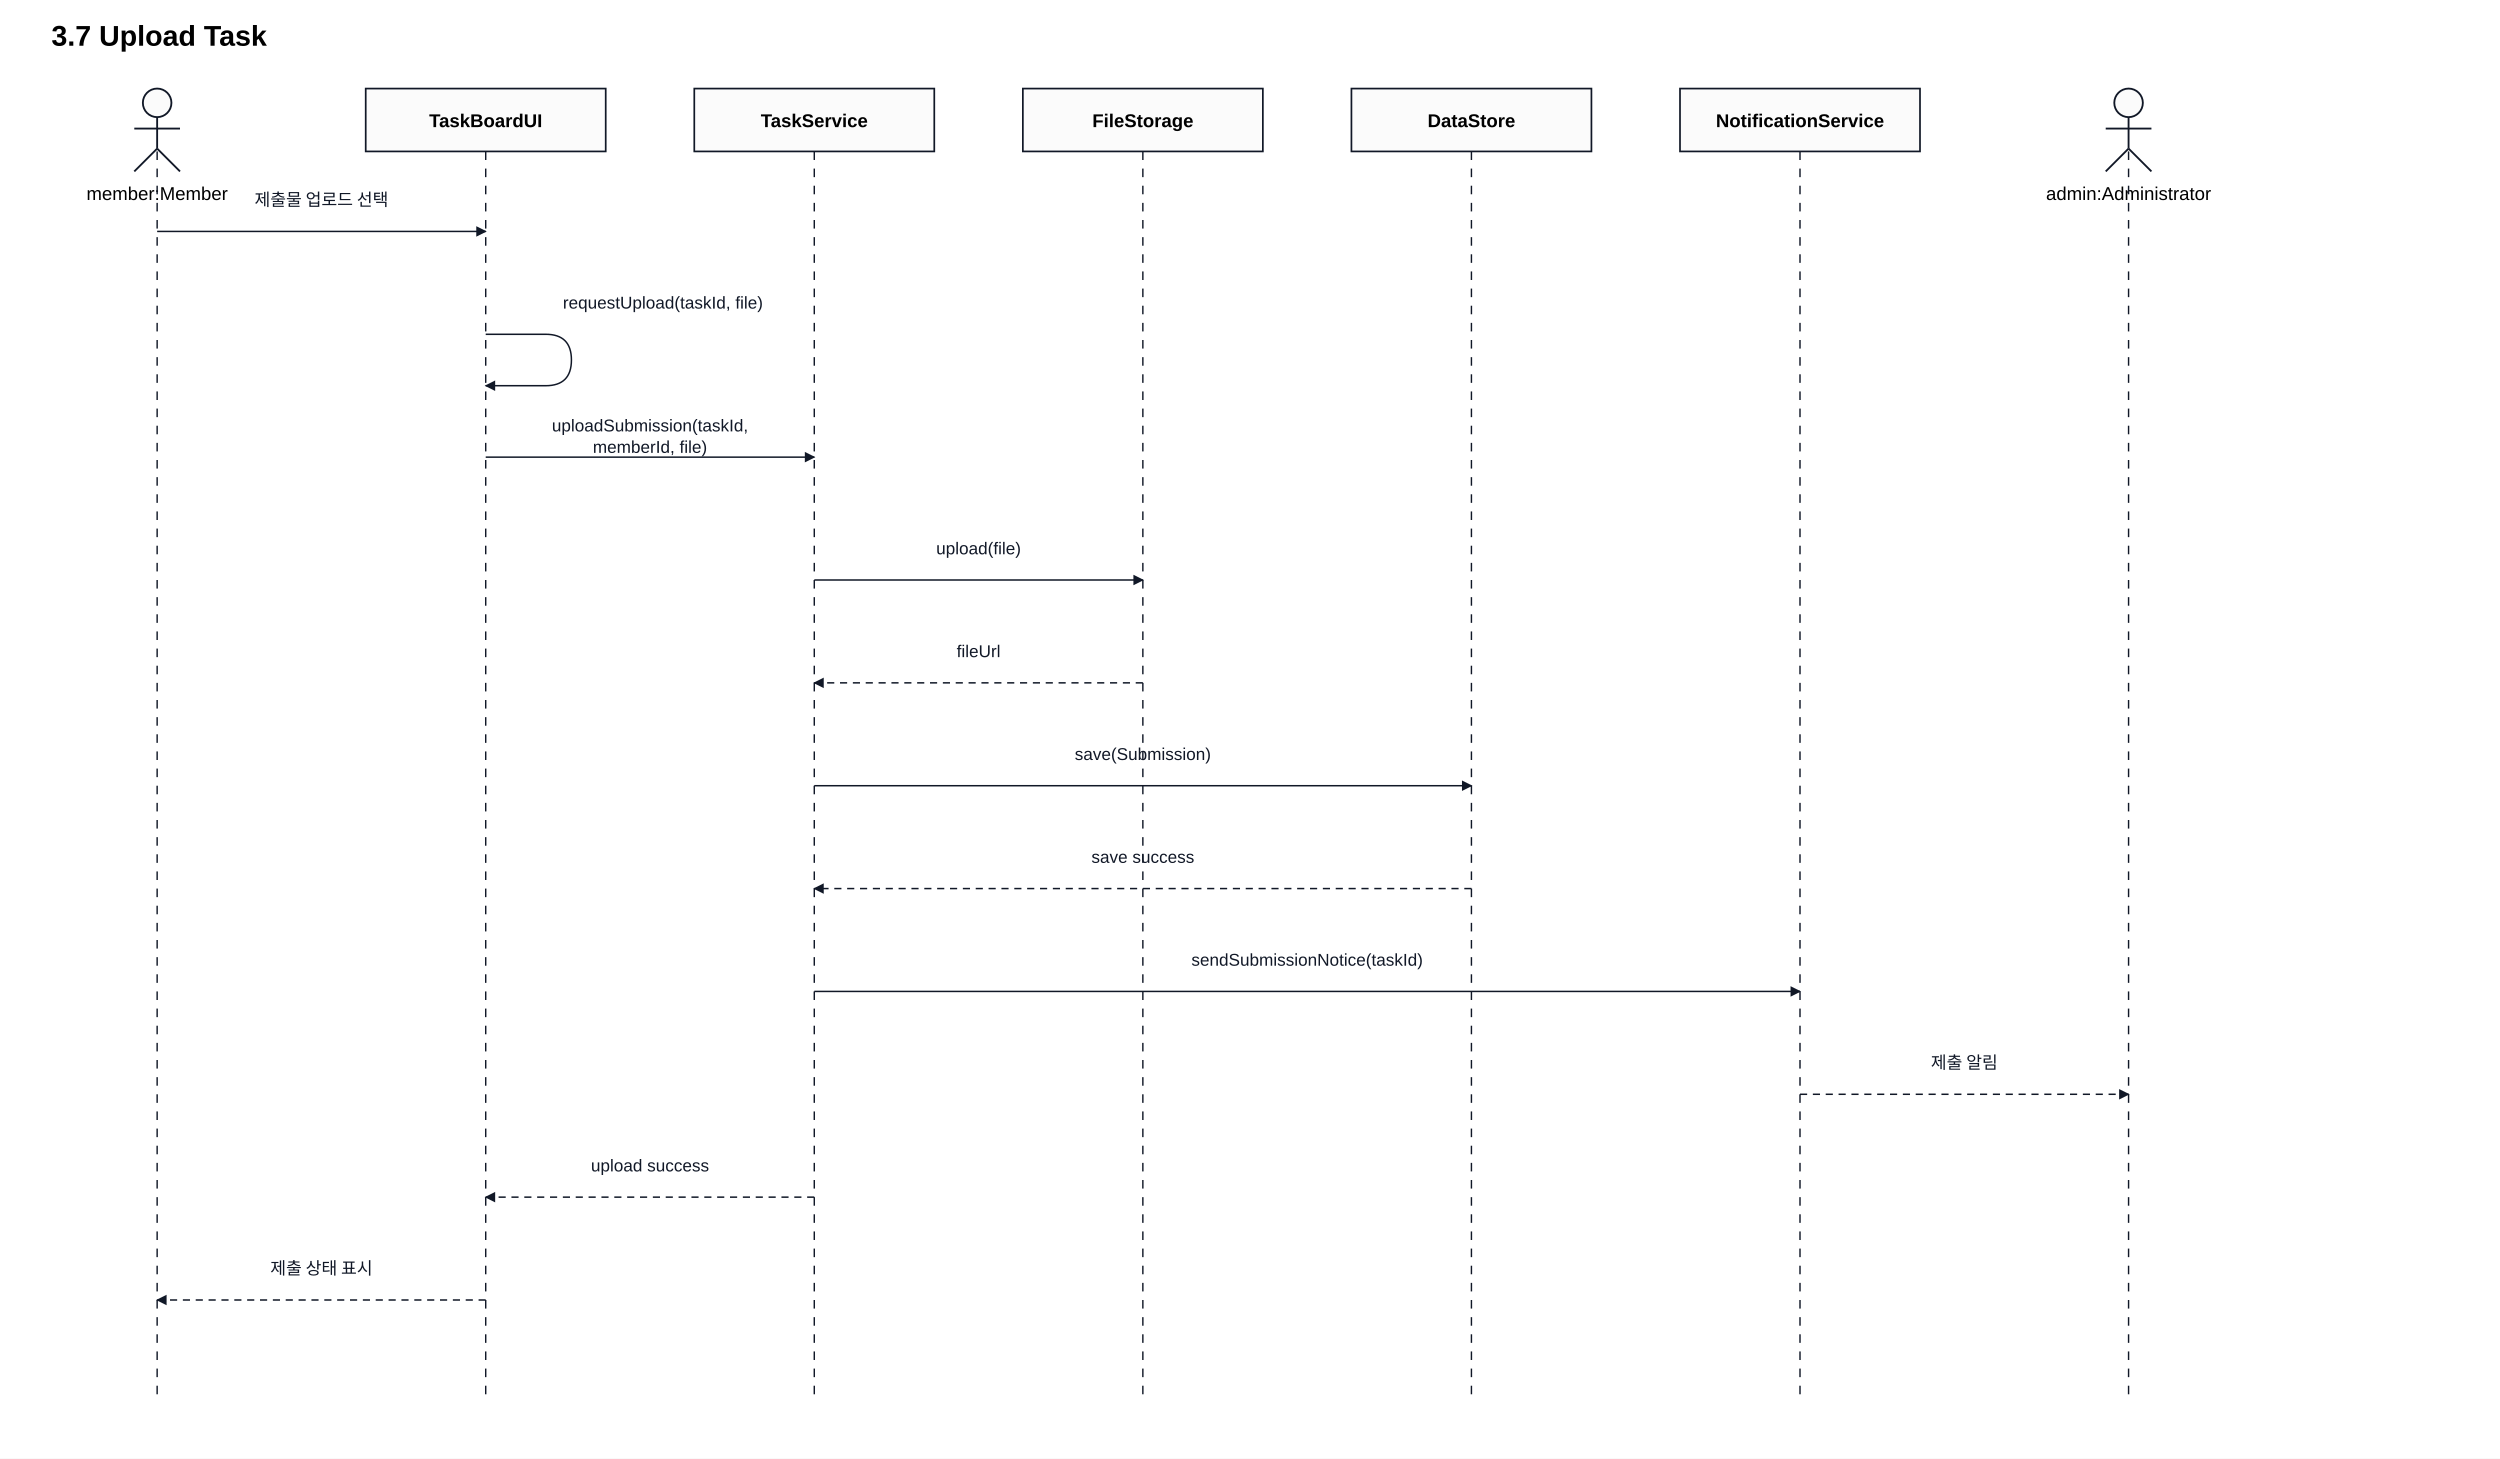
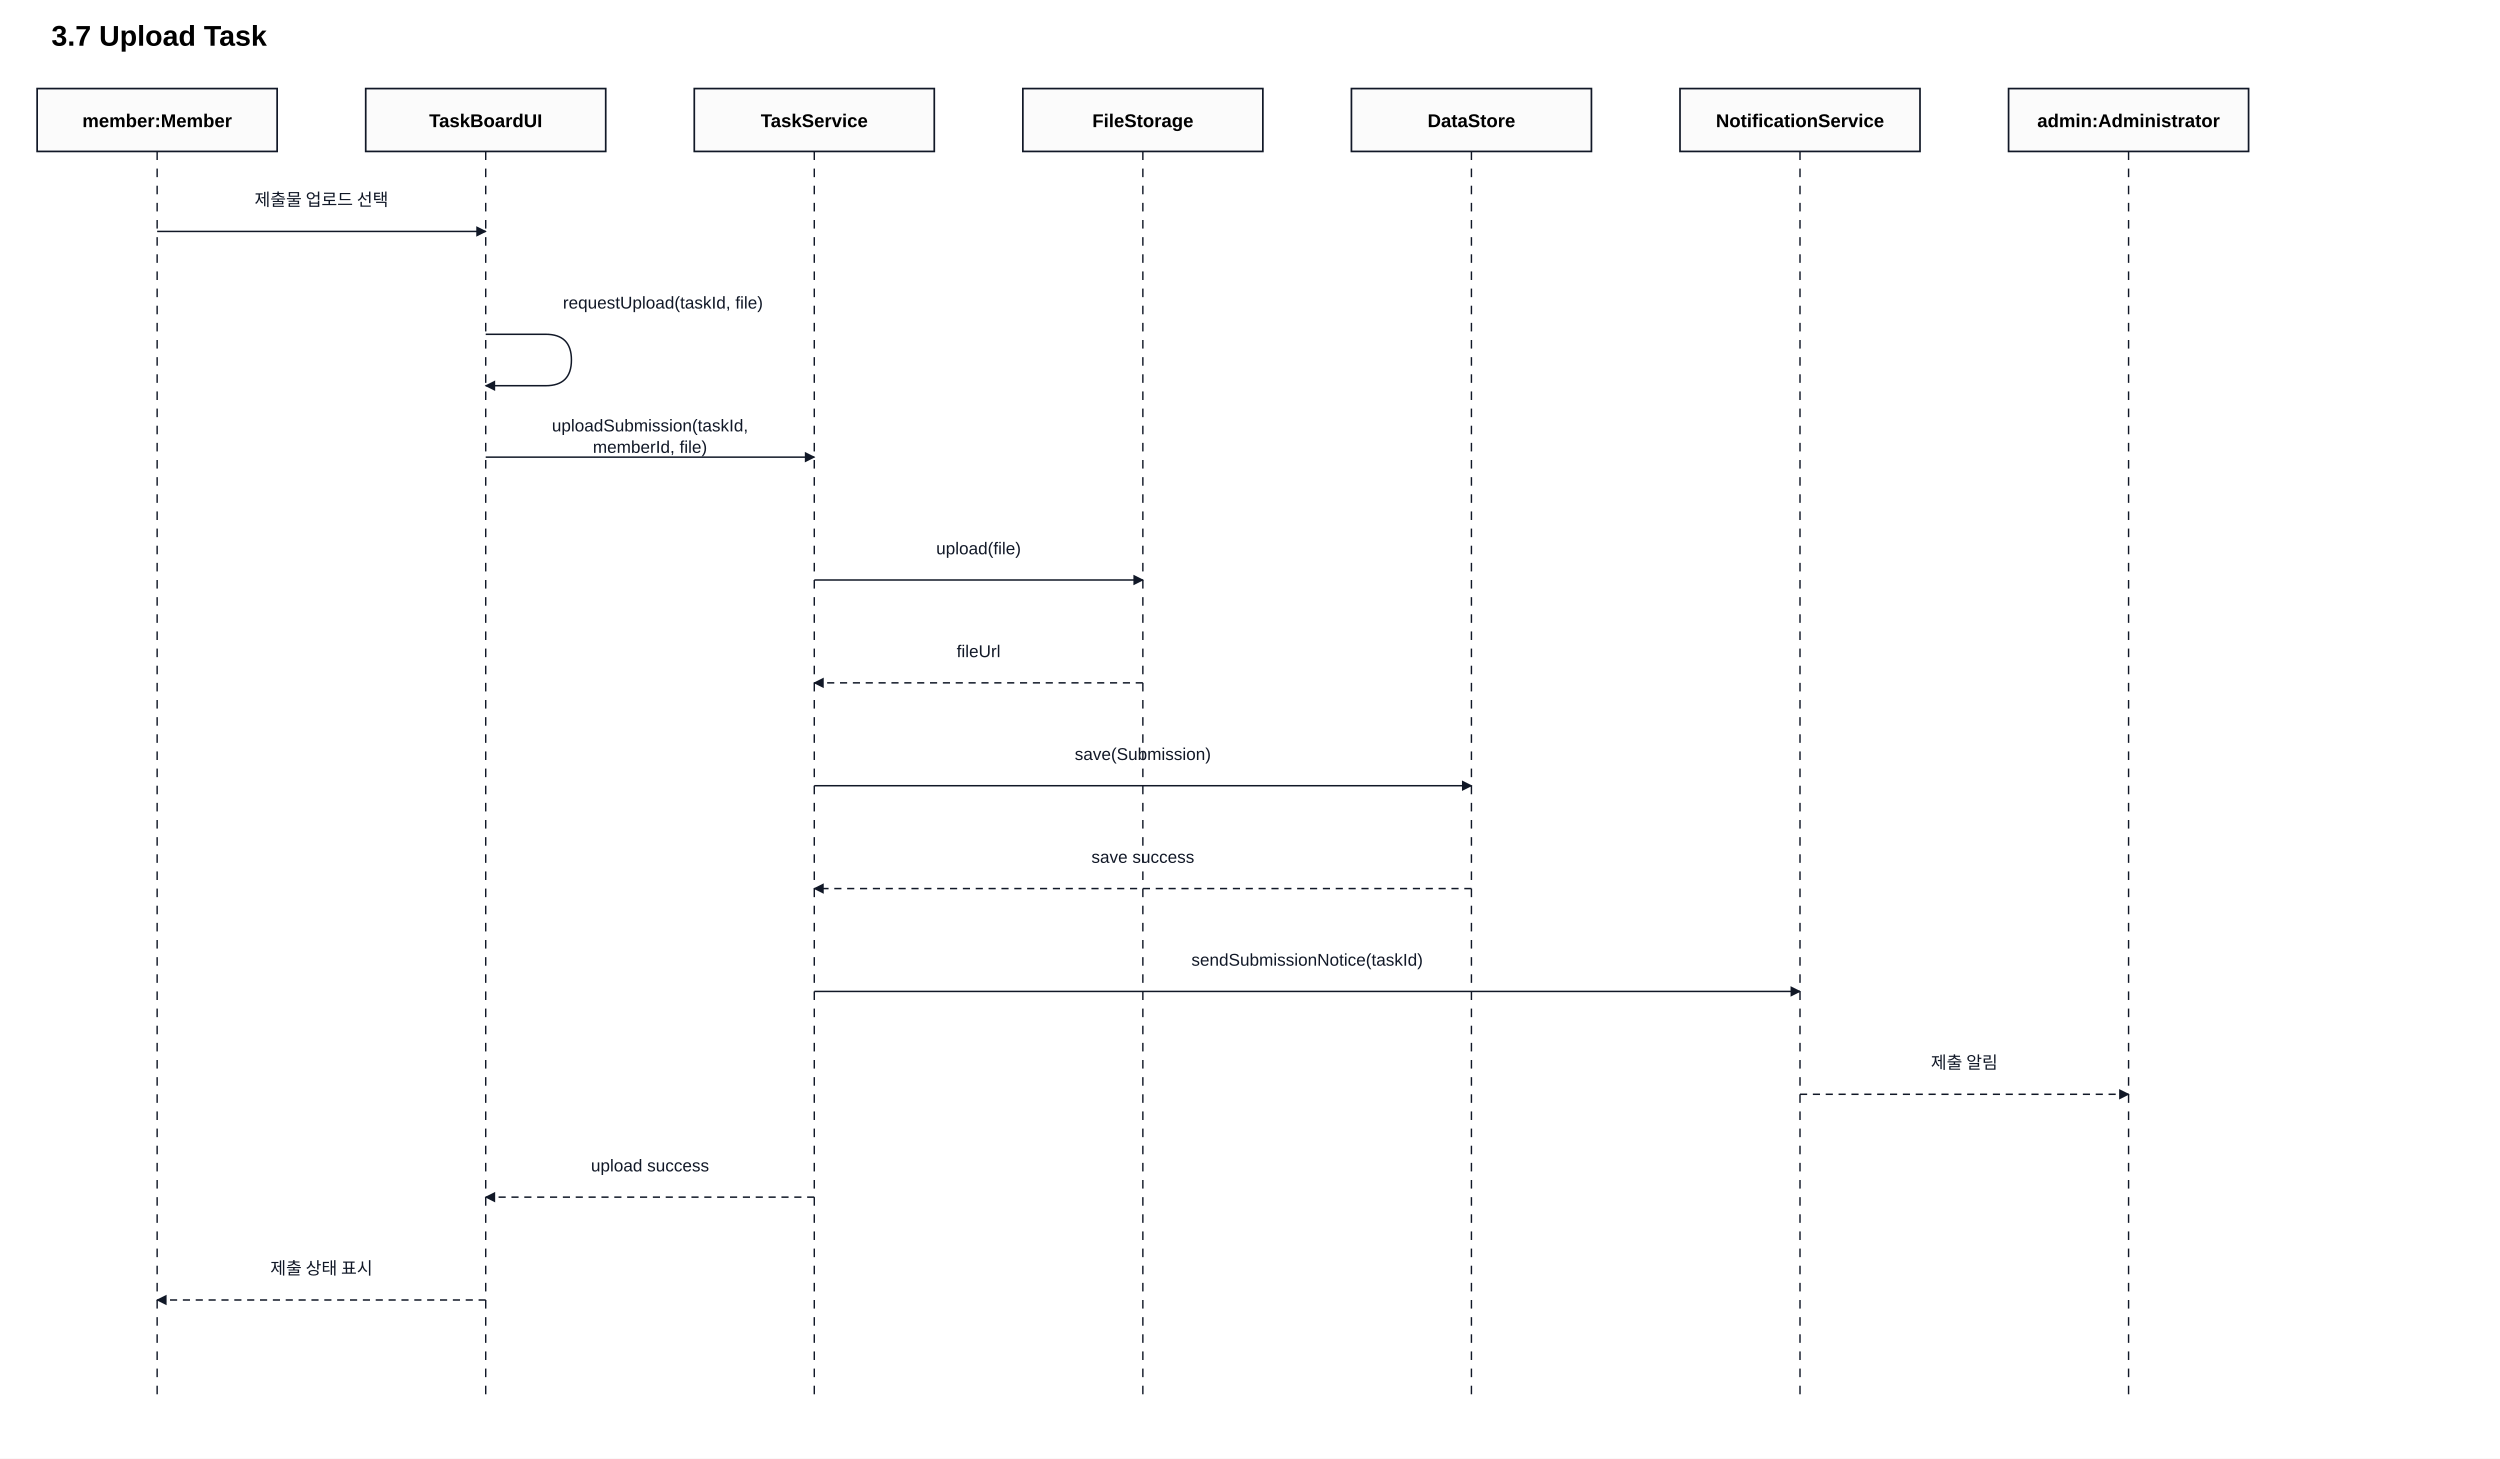
<svg xmlns="http://www.w3.org/2000/svg" width="1750" height="1021" viewBox="0 0 1750 1021">
  <defs>
    <marker id="arrow" viewBox="0 0 10 10" refX="9" refY="5" markerWidth="7" markerHeight="7" orient="auto">
      <path d="M0 0 L10 5 L0 10 z" fill="#111827" />
    </marker>
    <marker id="hollowArrow" viewBox="0 0 10 10" refX="9" refY="5" markerWidth="7" markerHeight="7" orient="auto">
      <path d="M0 0 L10 5 L0 10 z" fill="#fbfbfb" stroke="#111827" />
    </marker>
    <marker id="diamond" viewBox="0 0 16 10" refX="1" refY="5" markerWidth="11" markerHeight="9" orient="auto">
      <path d="M1 5 L8 1 L15 5 L8 9 z" fill="#111827" stroke="#111827" />
    </marker>
  </defs>
  <rect width="100%" height="100%" fill="#ffffff" />
  <text x="36" y="32" font-family="Arial, sans-serif" font-size="20" font-weight="700">3.7 Upload Task</text>
-   <circle cx="110" cy="72" r="10" fill="#fbfbfb" stroke="#111827" stroke-width="1.3" />
-   <line x1="110" y1="82" x2="110" y2="104" stroke="#111827" stroke-width="1.3" />
-   <line x1="94" y1="90" x2="126" y2="90" stroke="#111827" stroke-width="1.3" />
-   <line x1="110" y1="104" x2="94" y2="120" stroke="#111827" stroke-width="1.3" />
-   <line x1="110" y1="104" x2="126" y2="120" stroke="#111827" stroke-width="1.3" />
-   <text x="110" y="140" text-anchor="middle" font-family="Arial, sans-serif" font-size="13">member:Member</text>
+   <rect x="26" y="62" width="168" height="44" fill="#fbfbfb" stroke="#111827" stroke-width="1.2" />
+   <text x="110" y="89" text-anchor="middle" font-family="Arial, sans-serif" font-size="13" font-weight="700">member:Member</text>
  <line x1="110" y1="106" x2="110" y2="981" stroke="#111827" stroke-width="1" stroke-dasharray="6 6" />
  <rect x="256" y="62" width="168" height="44" fill="#fbfbfb" stroke="#111827" stroke-width="1.2" />
  <text x="340" y="89" text-anchor="middle" font-family="Arial, sans-serif" font-size="13" font-weight="700">TaskBoardUI</text>
  <line x1="340" y1="106" x2="340" y2="981" stroke="#111827" stroke-width="1" stroke-dasharray="6 6" />
  <rect x="486" y="62" width="168" height="44" fill="#fbfbfb" stroke="#111827" stroke-width="1.2" />
  <text x="570" y="89" text-anchor="middle" font-family="Arial, sans-serif" font-size="13" font-weight="700">TaskService</text>
  <line x1="570" y1="106" x2="570" y2="981" stroke="#111827" stroke-width="1" stroke-dasharray="6 6" />
  <rect x="716" y="62" width="168" height="44" fill="#fbfbfb" stroke="#111827" stroke-width="1.2" />
  <text x="800" y="89" text-anchor="middle" font-family="Arial, sans-serif" font-size="13" font-weight="700">FileStorage</text>
  <line x1="800" y1="106" x2="800" y2="981" stroke="#111827" stroke-width="1" stroke-dasharray="6 6" />
  <rect x="946" y="62" width="168" height="44" fill="#fbfbfb" stroke="#111827" stroke-width="1.2" />
  <text x="1030" y="89" text-anchor="middle" font-family="Arial, sans-serif" font-size="13" font-weight="700">DataStore</text>
  <line x1="1030" y1="106" x2="1030" y2="981" stroke="#111827" stroke-width="1" stroke-dasharray="6 6" />
  <rect x="1176" y="62" width="168" height="44" fill="#fbfbfb" stroke="#111827" stroke-width="1.2" />
  <text x="1260" y="89" text-anchor="middle" font-family="Arial, sans-serif" font-size="13" font-weight="700">NotificationService</text>
  <line x1="1260" y1="106" x2="1260" y2="981" stroke="#111827" stroke-width="1" stroke-dasharray="6 6" />
-   <circle cx="1490" cy="72" r="10" fill="#fbfbfb" stroke="#111827" stroke-width="1.3" />
-   <line x1="1490" y1="82" x2="1490" y2="104" stroke="#111827" stroke-width="1.3" />
-   <line x1="1474" y1="90" x2="1506" y2="90" stroke="#111827" stroke-width="1.3" />
-   <line x1="1490" y1="104" x2="1474" y2="120" stroke="#111827" stroke-width="1.3" />
-   <line x1="1490" y1="104" x2="1506" y2="120" stroke="#111827" stroke-width="1.3" />
-   <text x="1490" y="140" text-anchor="middle" font-family="Arial, sans-serif" font-size="13">admin:Administrator</text>
+   <rect x="1406" y="62" width="168" height="44" fill="#fbfbfb" stroke="#111827" stroke-width="1.2" />
+   <text x="1490" y="89" text-anchor="middle" font-family="Arial, sans-serif" font-size="13" font-weight="700">admin:Administrator</text>
  <line x1="1490" y1="106" x2="1490" y2="981" stroke="#111827" stroke-width="1" stroke-dasharray="6 6" />
  <line x1="110" y1="162" x2="340" y2="162" stroke="#111827" stroke-width="1.05" marker-end="url(#arrow)" />
  <text x="225" y="144" text-anchor="middle" font-family="Arial, sans-serif" font-size="12" font-weight="400" fill="#111827">제출물 업로드 선택</text>
  <path d="M340 234 h42 q18 0 18 18 q0 18 -18 18 h-42" fill="none" stroke="#111827" stroke-width="1.05" marker-end="url(#arrow)" />
  <text x="394" y="216" text-anchor="start" font-family="Arial, sans-serif" font-size="12" font-weight="400" fill="#111827">requestUpload(taskId, file)</text>
  <line x1="340" y1="320" x2="570" y2="320" stroke="#111827" stroke-width="1.05" marker-end="url(#arrow)" />
  <text x="455" y="302" text-anchor="middle" font-family="Arial, sans-serif" font-size="12" font-weight="400" fill="#111827">uploadSubmission(taskId,</text>
  <text x="455" y="317" text-anchor="middle" font-family="Arial, sans-serif" font-size="12" font-weight="400" fill="#111827">memberId, file)</text>
  <line x1="570" y1="406" x2="800" y2="406" stroke="#111827" stroke-width="1.05" marker-end="url(#arrow)" />
  <text x="685" y="388" text-anchor="middle" font-family="Arial, sans-serif" font-size="12" font-weight="400" fill="#111827">upload(file)</text>
  <line x1="800" y1="478" x2="570" y2="478" stroke="#111827" stroke-width="1.05" marker-end="url(#arrow)" stroke-dasharray="5 4" />
  <text x="685" y="460" text-anchor="middle" font-family="Arial, sans-serif" font-size="12" font-weight="400" fill="#111827">fileUrl</text>
  <line x1="570" y1="550" x2="1030" y2="550" stroke="#111827" stroke-width="1.05" marker-end="url(#arrow)" />
  <text x="800" y="532" text-anchor="middle" font-family="Arial, sans-serif" font-size="12" font-weight="400" fill="#111827">save(Submission)</text>
  <line x1="1030" y1="622" x2="570" y2="622" stroke="#111827" stroke-width="1.05" marker-end="url(#arrow)" stroke-dasharray="5 4" />
  <text x="800" y="604" text-anchor="middle" font-family="Arial, sans-serif" font-size="12" font-weight="400" fill="#111827">save success</text>
  <line x1="570" y1="694" x2="1260" y2="694" stroke="#111827" stroke-width="1.05" marker-end="url(#arrow)" />
  <text x="915" y="676" text-anchor="middle" font-family="Arial, sans-serif" font-size="12" font-weight="400" fill="#111827">sendSubmissionNotice(taskId)</text>
  <line x1="1260" y1="766" x2="1490" y2="766" stroke="#111827" stroke-width="1.05" marker-end="url(#arrow)" stroke-dasharray="5 4" />
  <text x="1375" y="748" text-anchor="middle" font-family="Arial, sans-serif" font-size="12" font-weight="400" fill="#111827">제출 알림</text>
  <line x1="570" y1="838" x2="340" y2="838" stroke="#111827" stroke-width="1.05" marker-end="url(#arrow)" stroke-dasharray="5 4" />
  <text x="455" y="820" text-anchor="middle" font-family="Arial, sans-serif" font-size="12" font-weight="400" fill="#111827">upload success</text>
  <line x1="340" y1="910" x2="110" y2="910" stroke="#111827" stroke-width="1.05" marker-end="url(#arrow)" stroke-dasharray="5 4" />
  <text x="225" y="892" text-anchor="middle" font-family="Arial, sans-serif" font-size="12" font-weight="400" fill="#111827">제출 상태 표시</text>
</svg>
